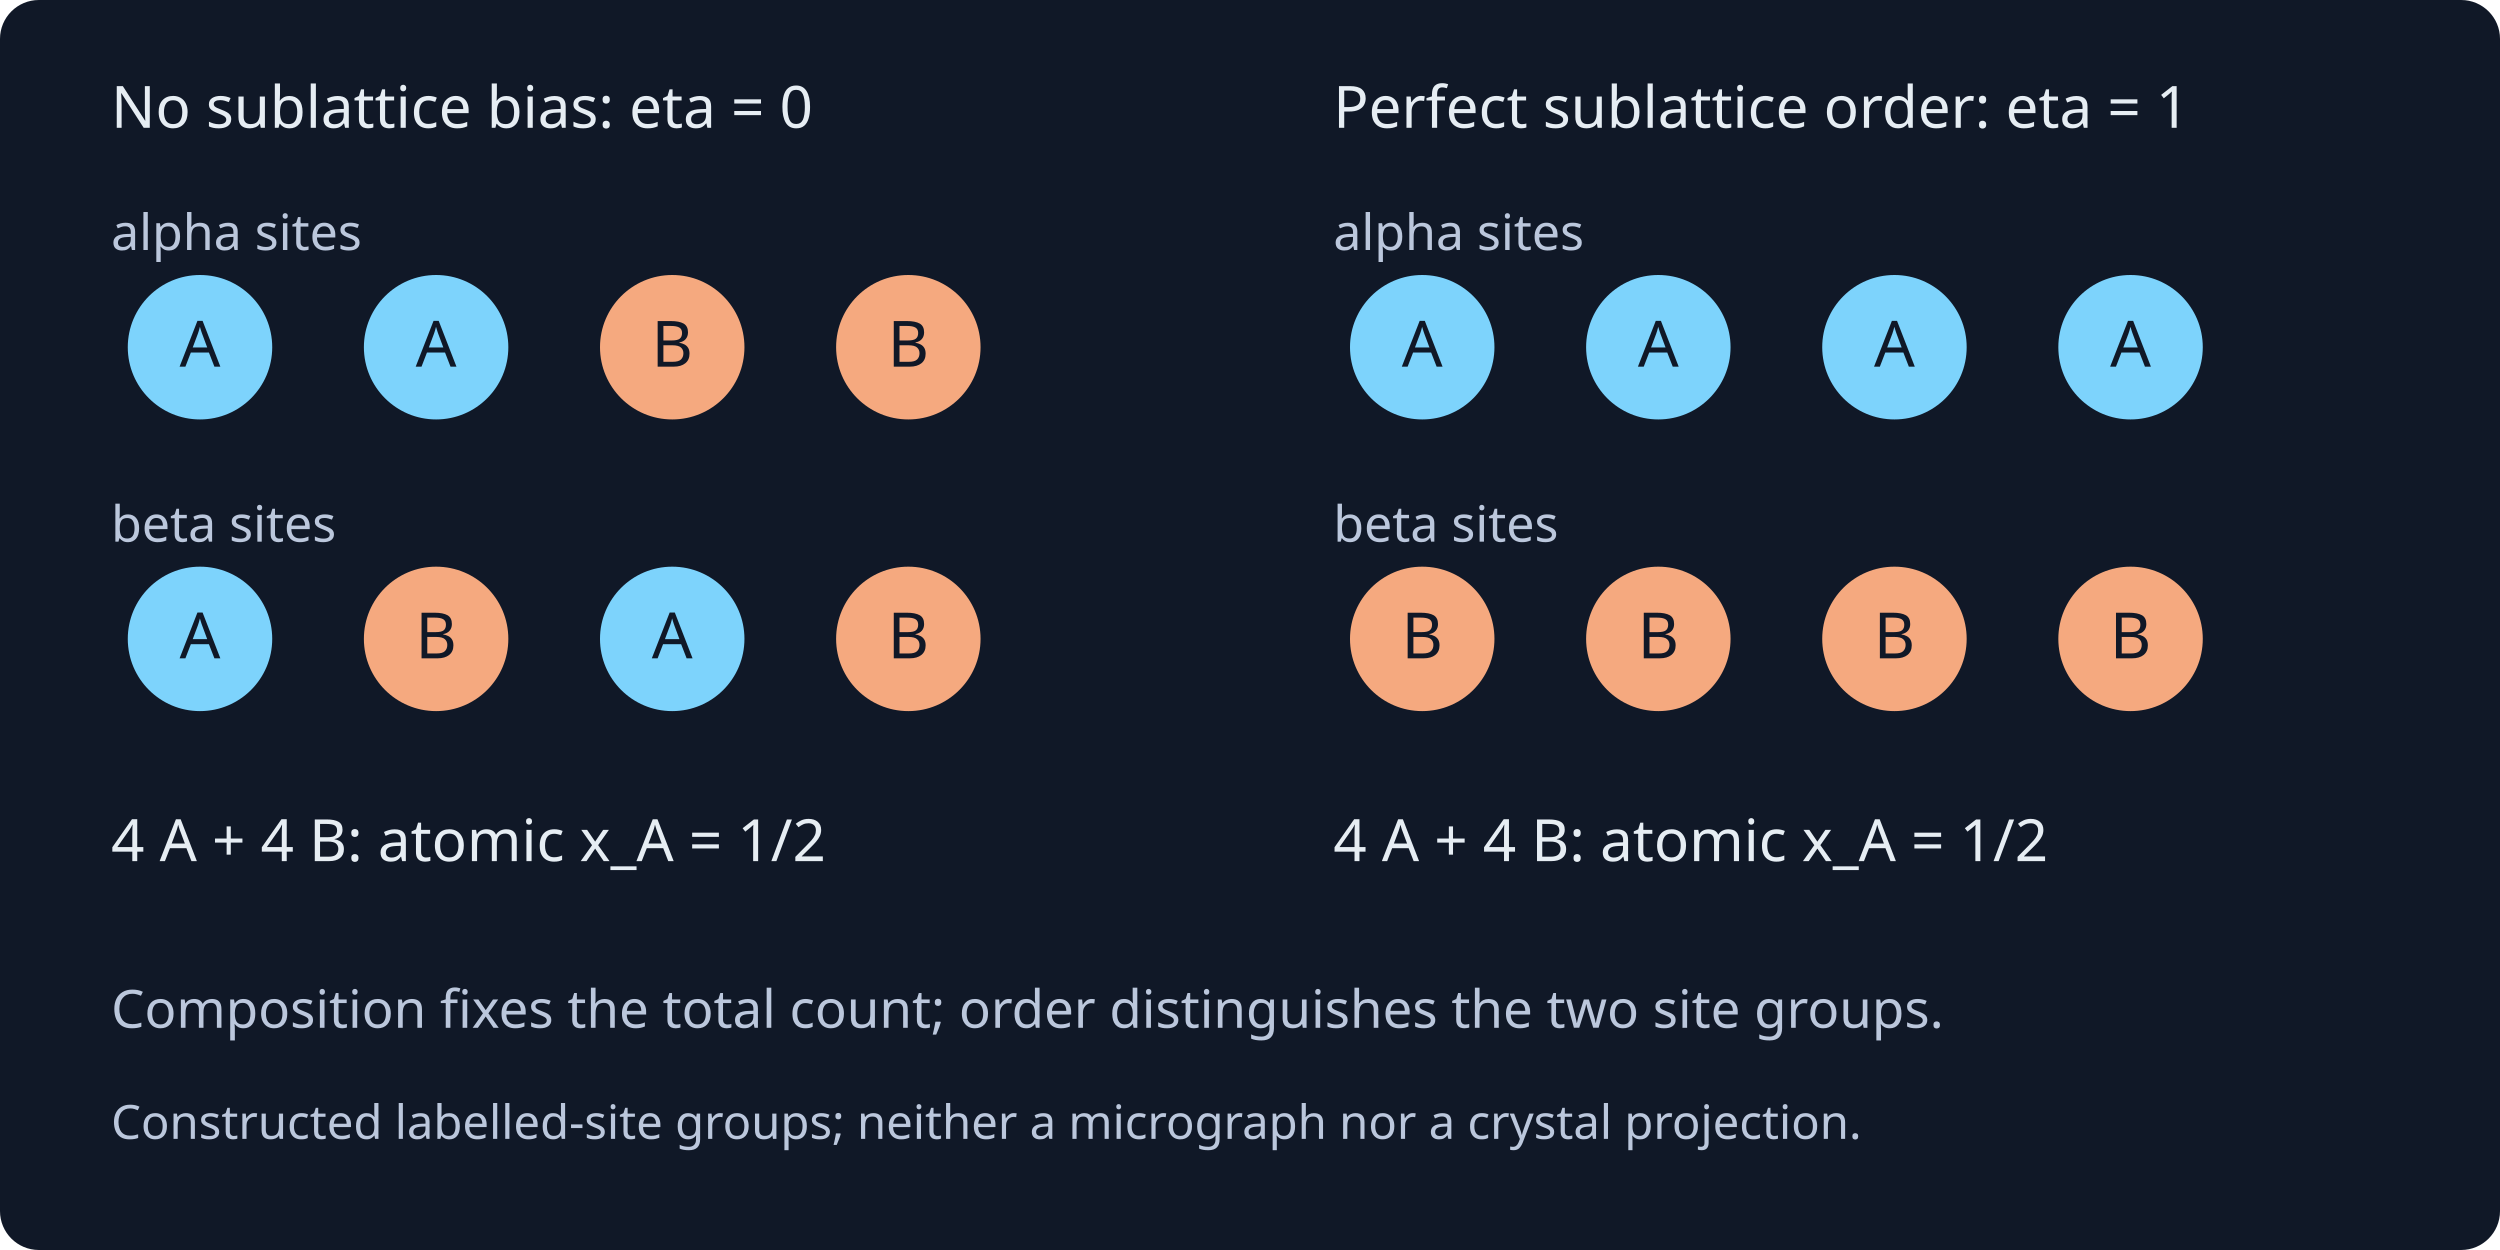
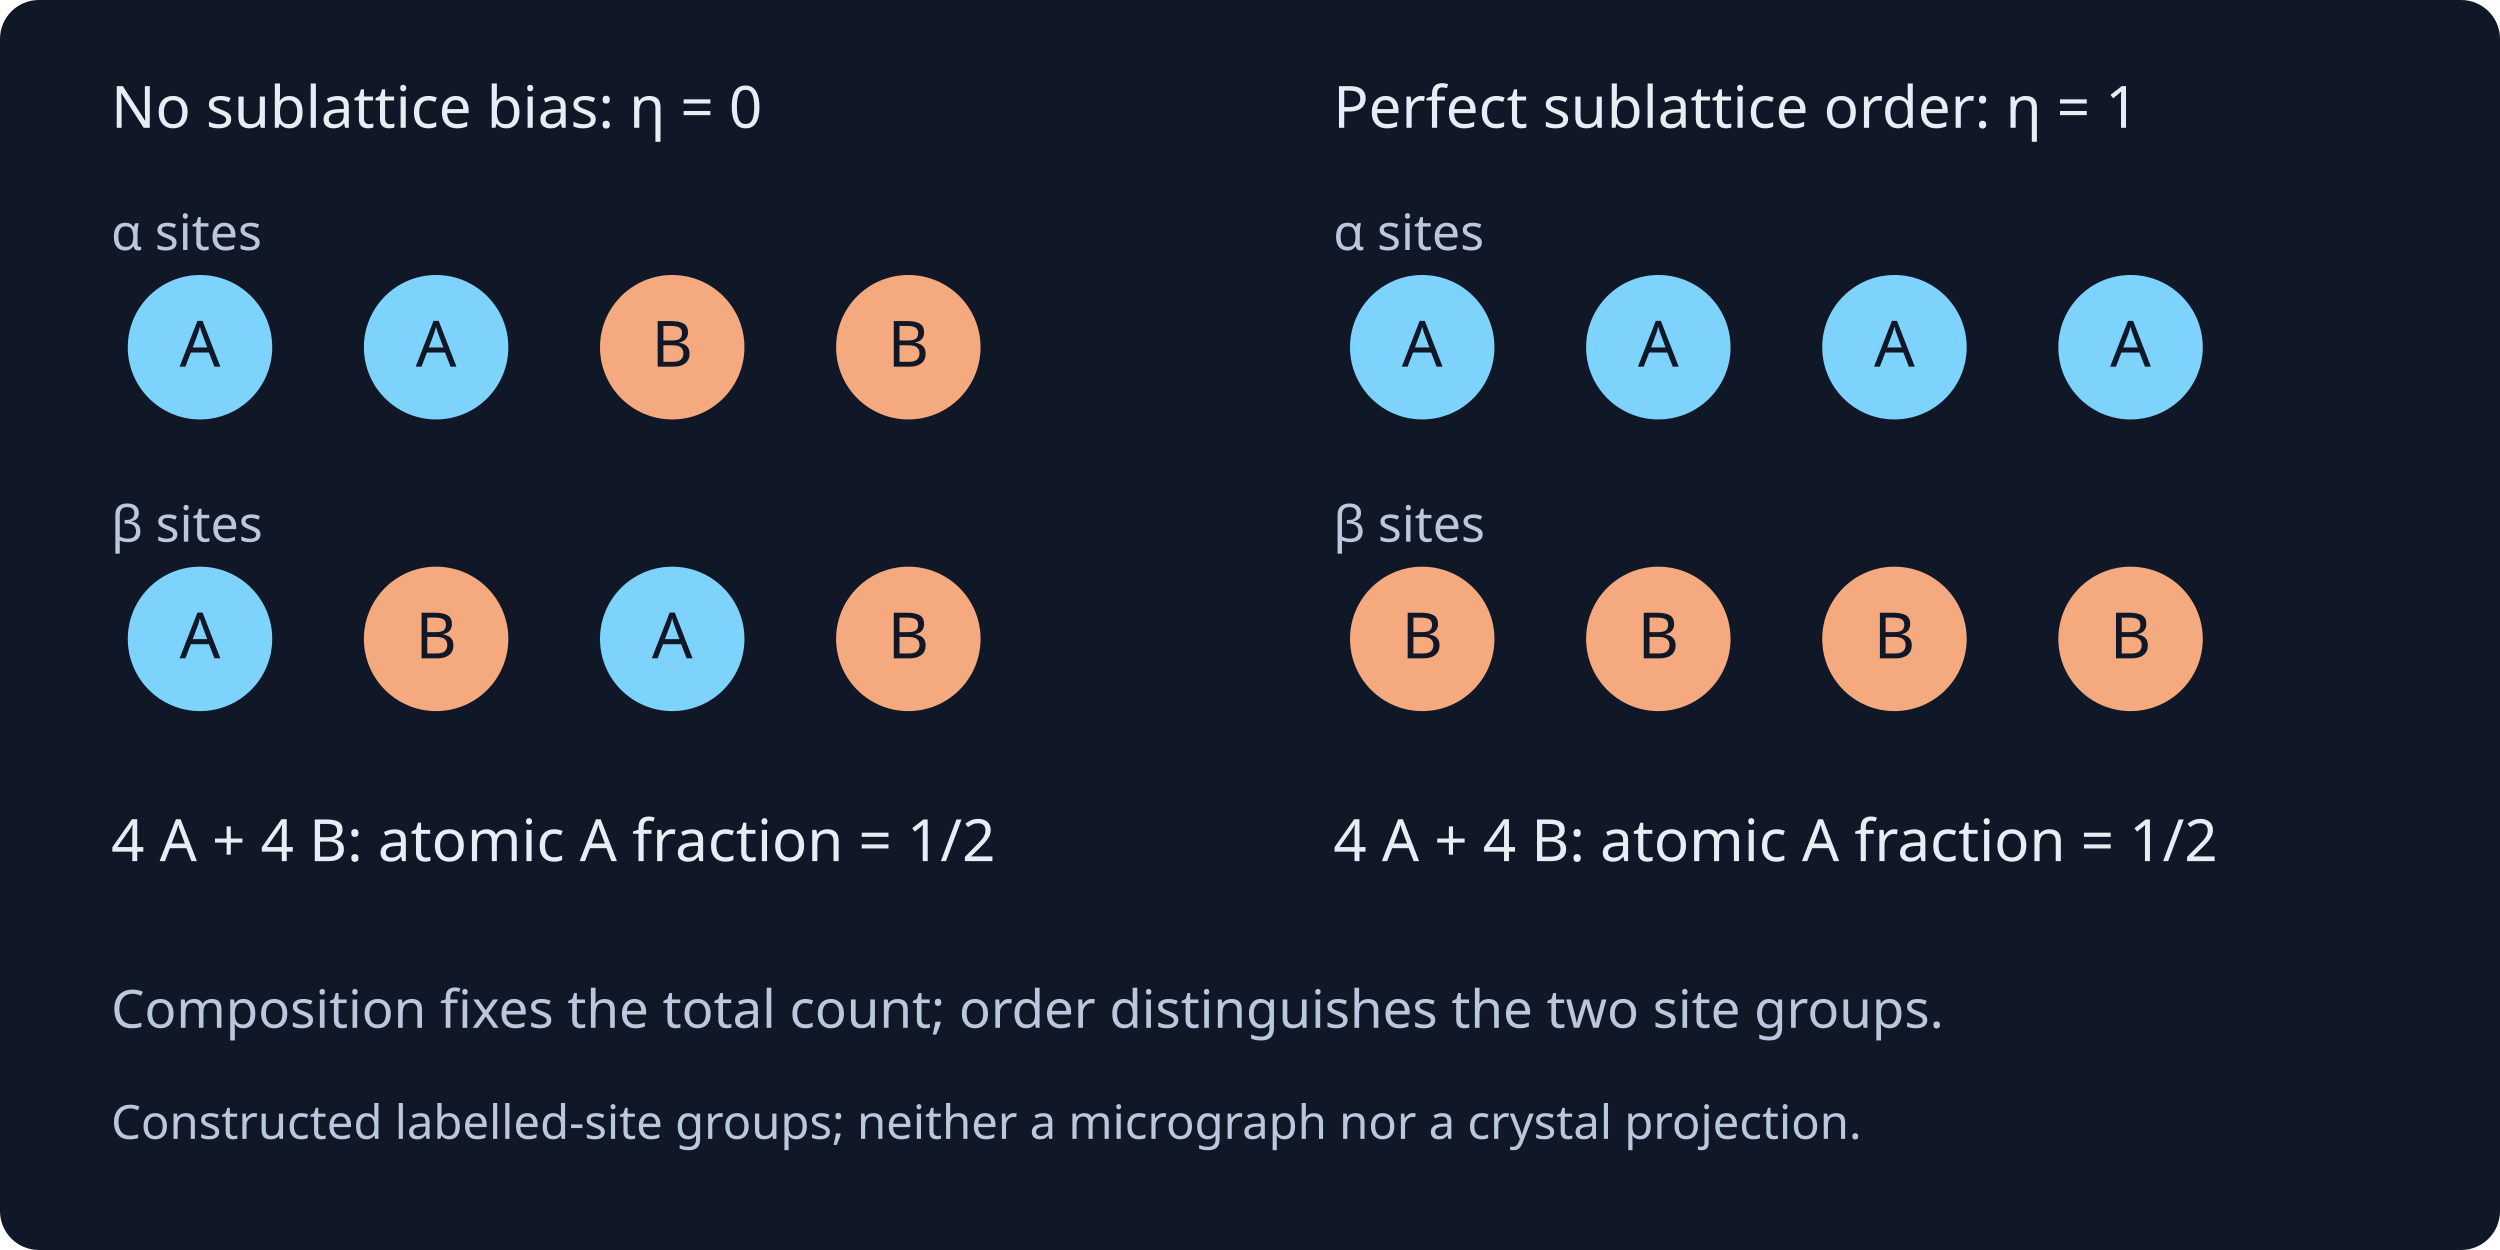
<svg xmlns="http://www.w3.org/2000/svg" width="900" height="450" viewBox="0 0 900 450" role="img" aria-labelledby="title desc">
  <rect width="900" height="450" rx="14" fill="#101827" />
-   <text x="40" y="46" fill="#e6edf3" font-size="21" font-family="sans-serif">No sublattice bias: eta = 0</text>
-   <text x="40" y="90" fill="#bbc7dc" font-size="18" font-family="sans-serif">alpha sites</text>
+   <text x="40" y="46" fill="#e6edf3" font-size="21" font-family="sans-serif">No sublattice bias: η = 0</text>
+   <text x="40" y="90" fill="#bbc7dc" font-size="18" font-family="sans-serif">α sites</text>
  <circle cx="72" cy="125" r="26" fill="#7dd3fc" />
  <text x="72" y="132" text-anchor="middle" fill="#101827" font-size="23" font-family="sans-serif">A</text>
  <circle cx="157" cy="125" r="26" fill="#7dd3fc" />
  <text x="157" y="132" text-anchor="middle" fill="#101827" font-size="23" font-family="sans-serif">A</text>
  <circle cx="242" cy="125" r="26" fill="#f5a97f" />
  <text x="242" y="132" text-anchor="middle" fill="#101827" font-size="23" font-family="sans-serif">B</text>
  <circle cx="327" cy="125" r="26" fill="#f5a97f" />
  <text x="327" y="132" text-anchor="middle" fill="#101827" font-size="23" font-family="sans-serif">B</text>
-   <text x="40" y="195" fill="#bbc7dc" font-size="18" font-family="sans-serif">beta sites</text>
+   <text x="40" y="195" fill="#bbc7dc" font-size="18" font-family="sans-serif">β sites</text>
  <circle cx="72" cy="230" r="26" fill="#7dd3fc" />
  <text x="72" y="237" text-anchor="middle" fill="#101827" font-size="23" font-family="sans-serif">A</text>
  <circle cx="157" cy="230" r="26" fill="#f5a97f" />
  <text x="157" y="237" text-anchor="middle" fill="#101827" font-size="23" font-family="sans-serif">B</text>
  <circle cx="242" cy="230" r="26" fill="#7dd3fc" />
  <text x="242" y="237" text-anchor="middle" fill="#101827" font-size="23" font-family="sans-serif">A</text>
  <circle cx="327" cy="230" r="26" fill="#f5a97f" />
  <text x="327" y="237" text-anchor="middle" fill="#101827" font-size="23" font-family="sans-serif">B</text>
-   <text x="40" y="310" fill="#e6edf3" font-size="21" font-family="sans-serif">4 A + 4 B: atomic x_A = 1/2</text>
-   <text x="480" y="46" fill="#e6edf3" font-size="21" font-family="sans-serif">Perfect sublattice order: eta = 1</text>
-   <text x="480" y="90" fill="#bbc7dc" font-size="18" font-family="sans-serif">alpha sites</text>
+   <text x="40" y="310" fill="#e6edf3" font-size="21" font-family="sans-serif">4 A + 4 B: atomic A fraction = 1/2</text>
+   <text x="480" y="46" fill="#e6edf3" font-size="21" font-family="sans-serif">Perfect sublattice order: η = 1</text>
+   <text x="480" y="90" fill="#bbc7dc" font-size="18" font-family="sans-serif">α sites</text>
  <circle cx="512" cy="125" r="26" fill="#7dd3fc" />
  <text x="512" y="132" text-anchor="middle" fill="#101827" font-size="23" font-family="sans-serif">A</text>
  <circle cx="597" cy="125" r="26" fill="#7dd3fc" />
  <text x="597" y="132" text-anchor="middle" fill="#101827" font-size="23" font-family="sans-serif">A</text>
  <circle cx="682" cy="125" r="26" fill="#7dd3fc" />
  <text x="682" y="132" text-anchor="middle" fill="#101827" font-size="23" font-family="sans-serif">A</text>
  <circle cx="767" cy="125" r="26" fill="#7dd3fc" />
  <text x="767" y="132" text-anchor="middle" fill="#101827" font-size="23" font-family="sans-serif">A</text>
-   <text x="480" y="195" fill="#bbc7dc" font-size="18" font-family="sans-serif">beta sites</text>
+   <text x="480" y="195" fill="#bbc7dc" font-size="18" font-family="sans-serif">β sites</text>
  <circle cx="512" cy="230" r="26" fill="#f5a97f" />
  <text x="512" y="237" text-anchor="middle" fill="#101827" font-size="23" font-family="sans-serif">B</text>
  <circle cx="597" cy="230" r="26" fill="#f5a97f" />
  <text x="597" y="237" text-anchor="middle" fill="#101827" font-size="23" font-family="sans-serif">B</text>
  <circle cx="682" cy="230" r="26" fill="#f5a97f" />
  <text x="682" y="237" text-anchor="middle" fill="#101827" font-size="23" font-family="sans-serif">B</text>
  <circle cx="767" cy="230" r="26" fill="#f5a97f" />
  <text x="767" y="237" text-anchor="middle" fill="#101827" font-size="23" font-family="sans-serif">B</text>
-   <text x="480" y="310" fill="#e6edf3" font-size="21" font-family="sans-serif">4 A + 4 B: atomic x_A = 1/2</text>
+   <text x="480" y="310" fill="#e6edf3" font-size="21" font-family="sans-serif">4 A + 4 B: atomic A fraction = 1/2</text>
  <text x="40" y="370" fill="#bbc7dc" font-size="19" font-family="sans-serif">Composition fixes the total count; order distinguishes the two site groups.</text>
  <text x="40" y="410" fill="#bbc7dc" font-size="17" font-family="sans-serif">Constructed labelled-site groups; neither a micrograph nor a crystal projection.</text>
</svg>
